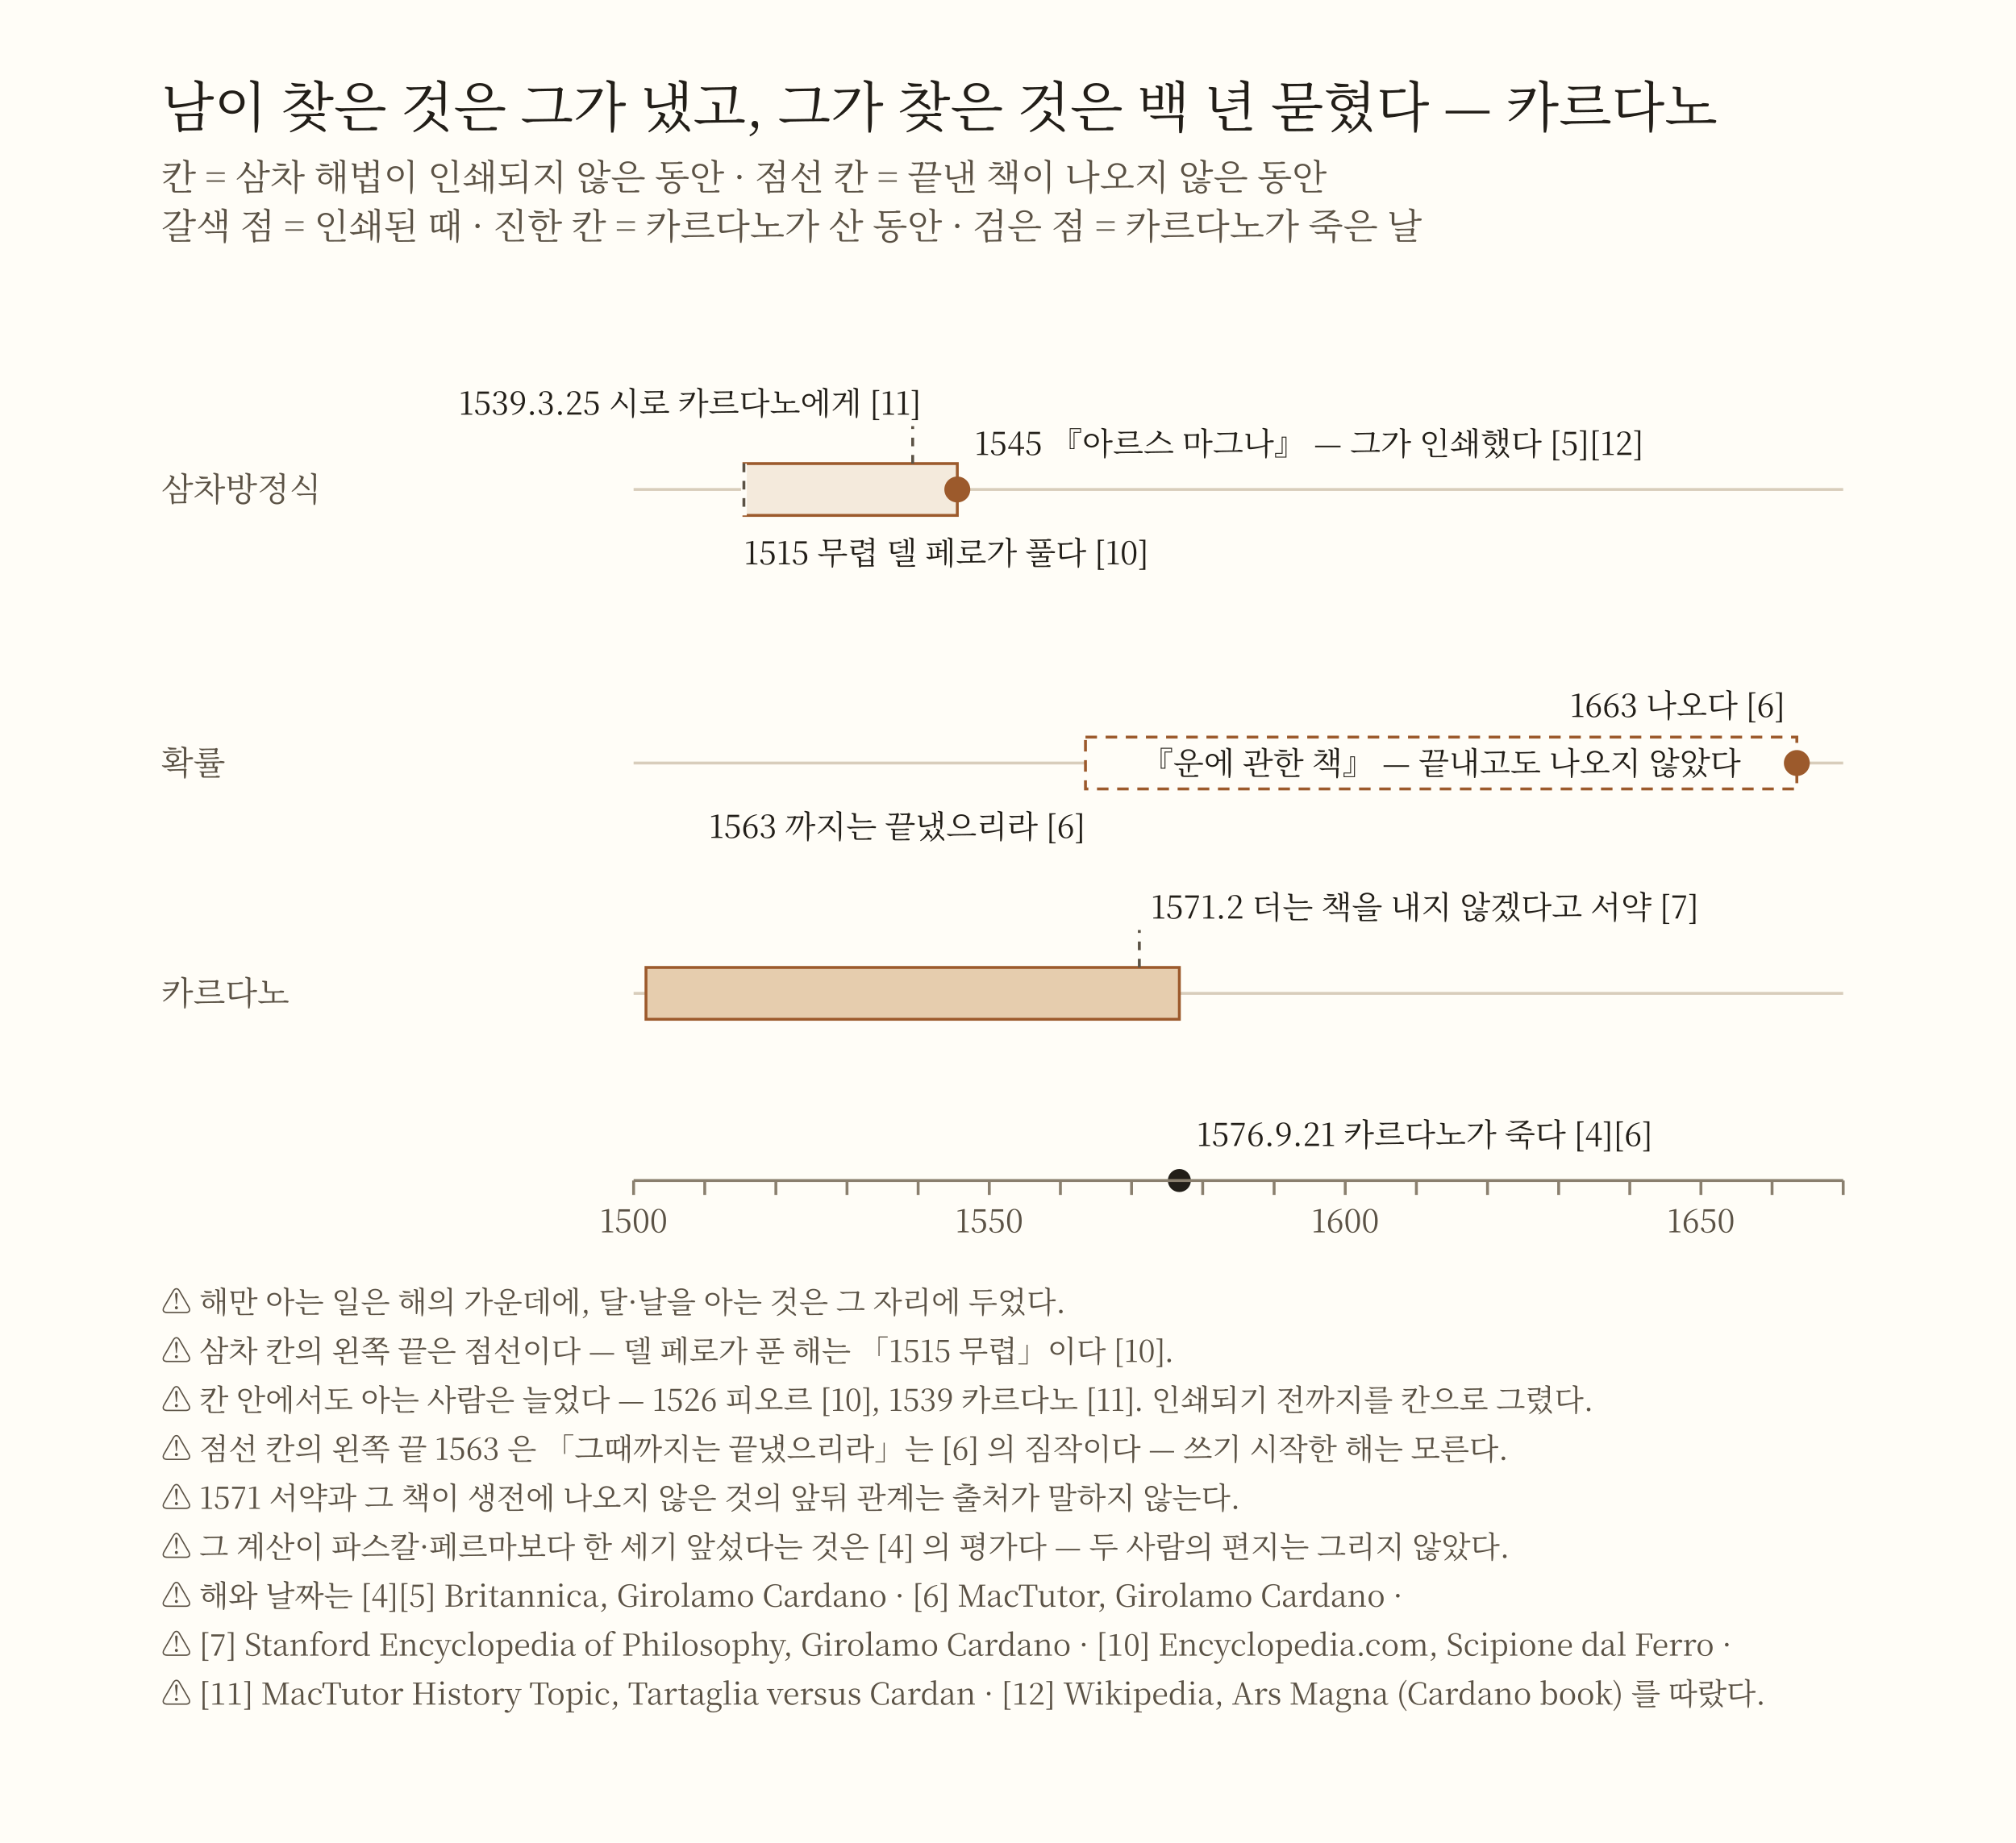
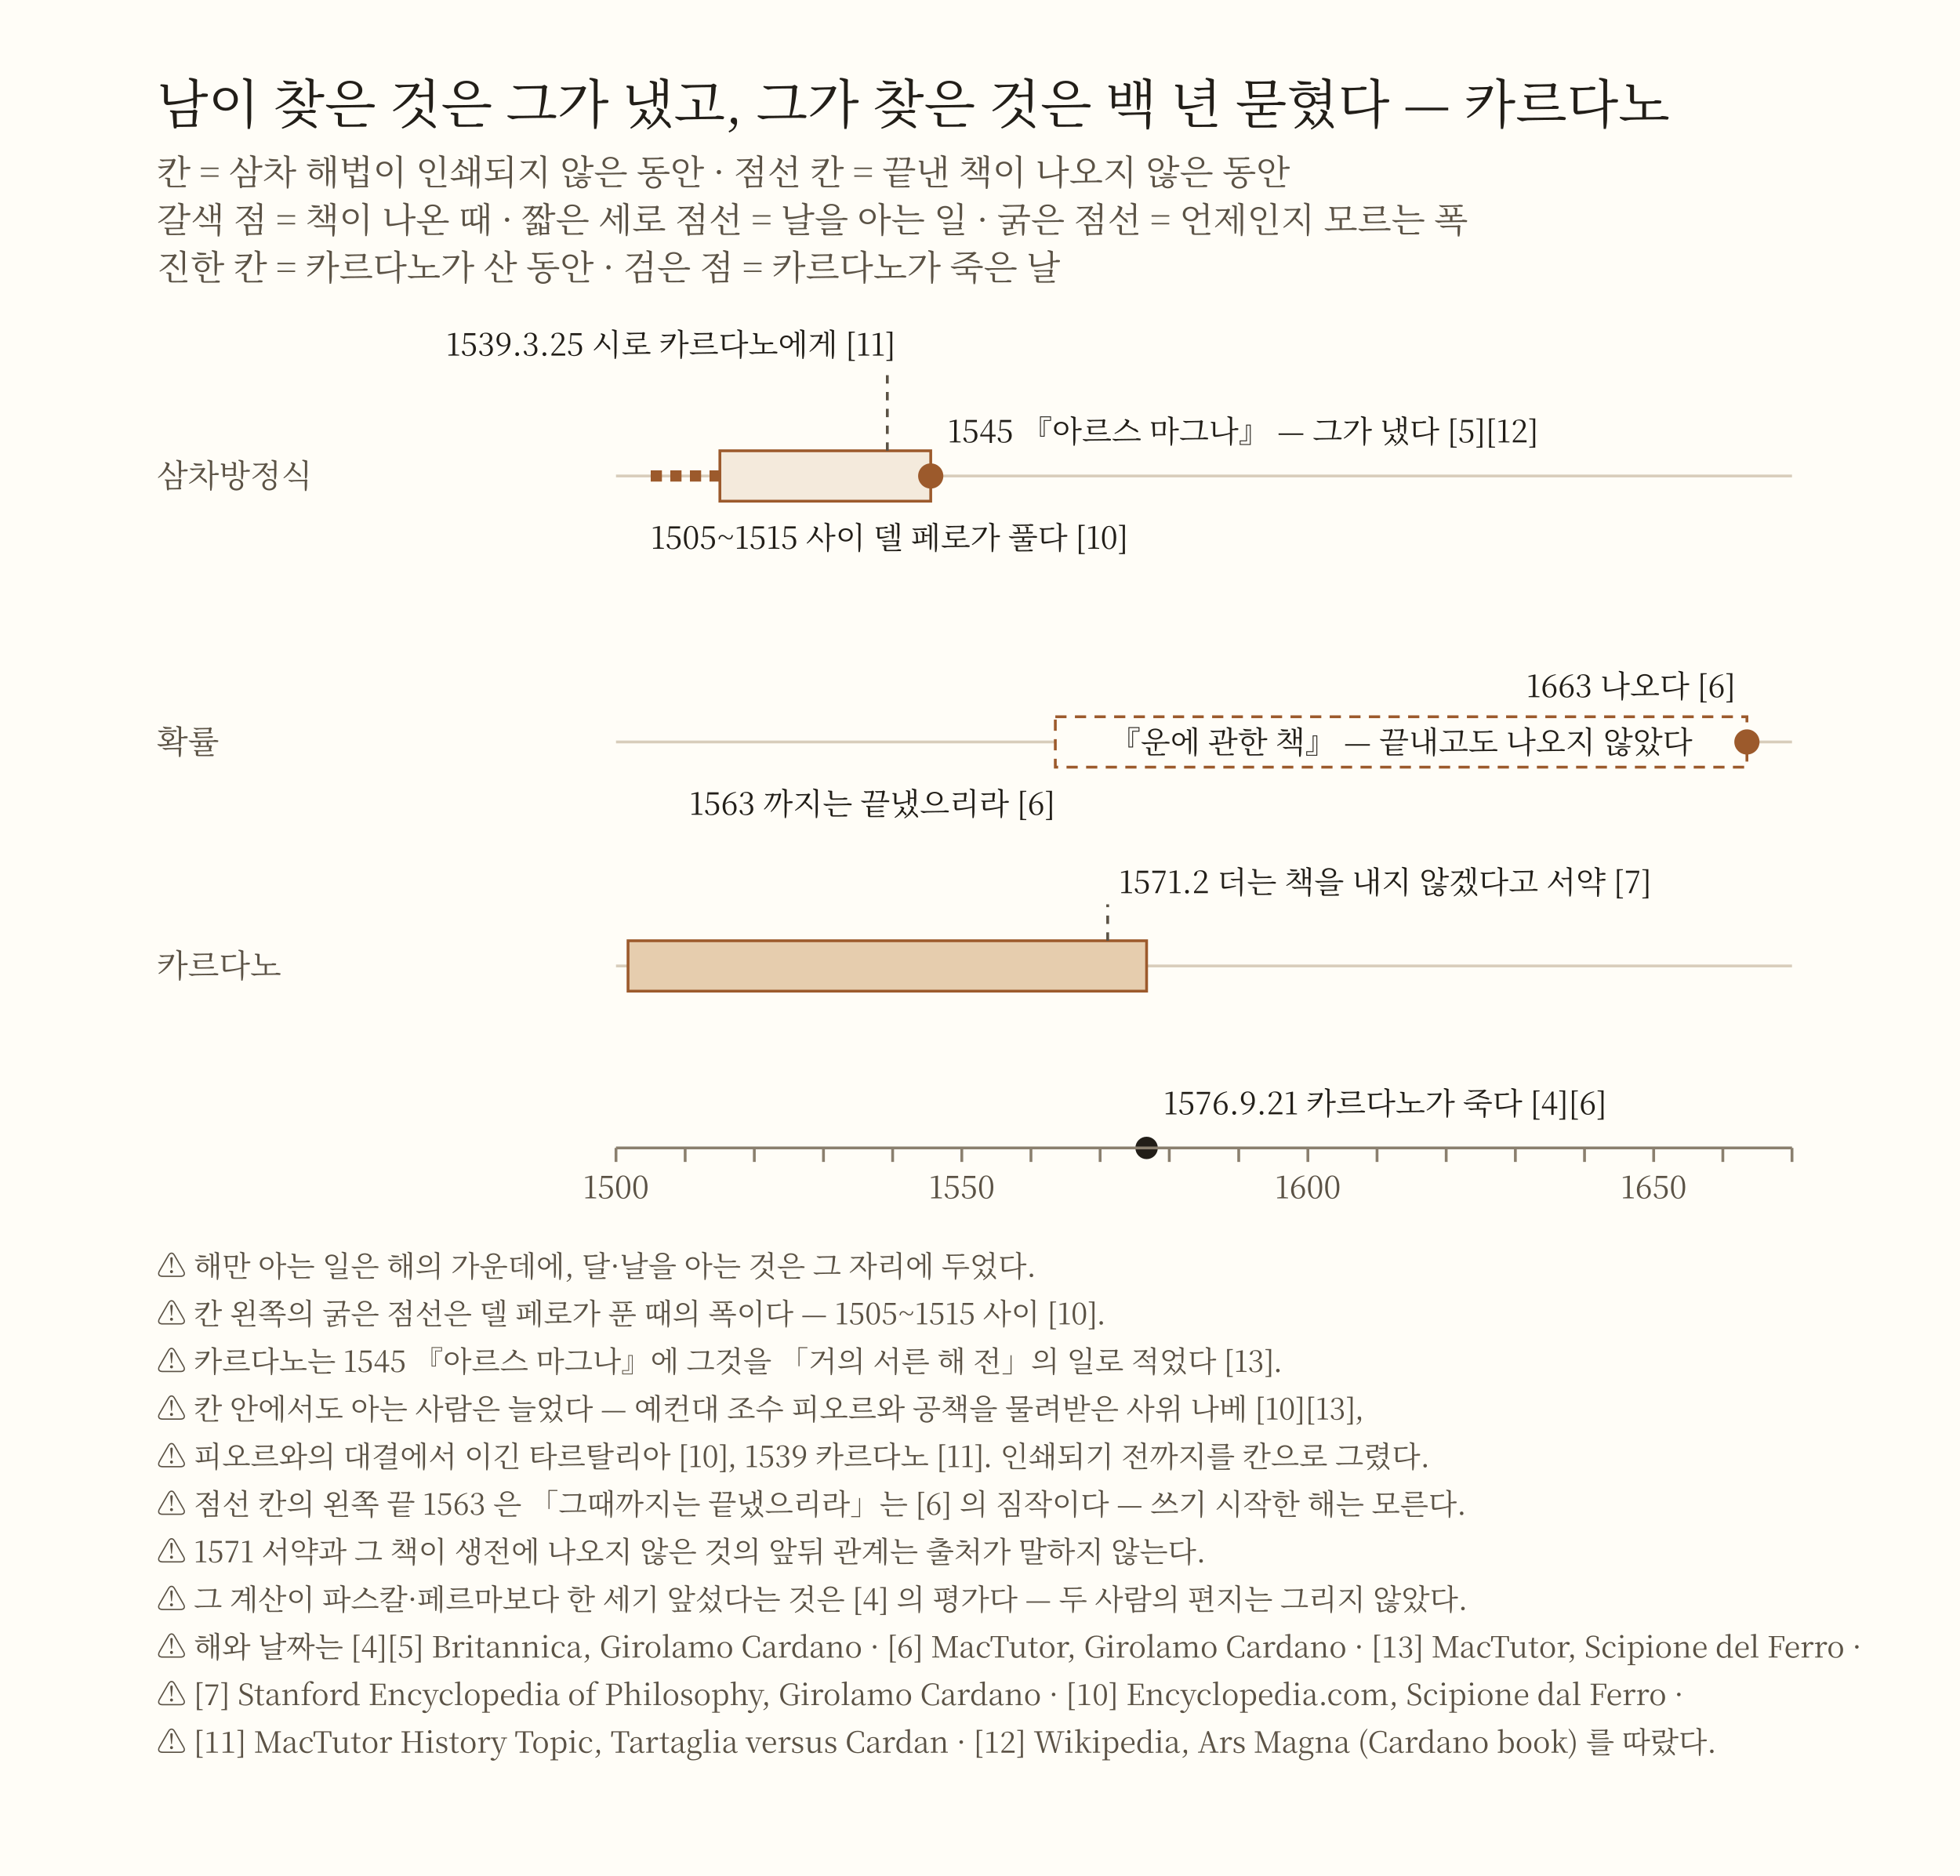
- <svg xmlns="http://www.w3.org/2000/svg" viewBox="0 0 700 640" width="700" height="640" role="img" aria-label="그림 위쪽에 「남이 찾은 것은 그가 냈고, 그가 찾은 것은 백 년 묻혔다 — 카르다노」라는 표제가 있고 그 아래에 두 줄로 칸은 삼차 해법이 인쇄되지 않은 동안, 점선 칸은 끝낸 책이 나오지 않은 동안, 갈색 점은 인쇄된 때, 진한 칸은 카르다노가 산 동안, 검은 점은 카르다노가 죽은 날이라는 부호표가 있다. 가로축은 열 해마다 눈금이 있고 1500년부터 1650년까지 쉰 해마다 숫자가 적혀 있다. 줄이 셋 있고 줄 이름은 왼쪽 끝에 삼차방정식, 확률, 카르다노라고 적혀 있다. 삼차방정식 줄에는 1515년 무렵부터 1545년까지 옅은 칸이 있고 칸의 왼쪽 끝은 점선이다. 칸 아래 왼쪽에 1515 무렵 델 페로가 풀다라고 적혀 있다. 칸 위 1539년 3월 25일 자리에 짧은 점선이 있고 그 왼쪽 위에 1539.3.25 시로 카르다노에게라고 적혀 있다. 칸 오른쪽 끝에 큰 갈색 점이 있고 그 오른쪽 위에 1545 아르스 마그나, 그가 인쇄했다라고 적혀 있다. 확률 줄에는 1563년부터 1663년까지 테두리만 점선인 긴 칸이 있고 칸 안에 운에 관한 책, 끝내고도 나오지 않았다라고 적혀 있다. 칸 왼쪽 끝 아래 왼쪽에 1563 까지는 끝냈으리라, 칸 오른쪽 끝의 큰 갈색 점 왼쪽 위에 1663 나오다라고 적혀 있다. 카르다노 줄에는 1501년 9월부터 1576년 9월 21일까지 진한 칸이 있고, 1571년 2월 자리 위에 짧은 점선과 1571.2 더는 책을 내지 않겠다고 서약이라고 적혀 있다. 가로축 위 1576년 9월 21일 자리에 검은 점이 있고 그 오른쪽 위에 1576.9.21 카르다노가 죽다라고 적혀 있다. 점선 칸은 이 점보다 여든일곱 해 오른쪽까지 이어진다. 아래에 단서가 아홉 줄 있다. 첫째, 해만 아는 일은 해의 가운데에, 달, 날을 아는 것은 그 자리에 두었다. 둘째, 삼차 칸의 왼쪽 끝은 점선이고 델 페로가 푼 해는 1515 무렵이다. 셋째, 칸 안에서도 아는 사람은 늘었고, 곧 1526 피오르와 1539 카르다노이며, 인쇄되기 전까지를 칸으로 그렸다. 넷째, 점선 칸의 왼쪽 끝 1563 은 그때까지는 끝냈으리라는 6번의 짐작이고 쓰기 시작한 해는 모른다. 다섯째, 1571 서약과 그 책이 생전에 나오지 않은 것의 앞뒤 관계는 출처가 말하지 않는다. 여섯째, 그 계산이 파스칼, 페르마보다 한 세기 앞섰다는 것은 4번의 평가이고 두 사람의 편지는 그리지 않았다. 일곱째부터 아홉째까지, 해와 날짜는 4번과 5번 Britannica, Girolamo Cardano, 6번 MacTutor, Girolamo Cardano, 7번 Stanford Encyclopedia of Philosophy, Girolamo Cardano, 10번 Encyclopedia.com, Scipione dal Ferro, 11번 MacTutor History Topic, Tartaglia versus Cardan, 12번 Wikipedia, Ars Magna (Cardano book) 를 따랐다">
+ <svg xmlns="http://www.w3.org/2000/svg" viewBox="0 0 700 670" width="700" height="670" role="img" aria-label="그림 위쪽에 「남이 찾은 것은 그가 냈고, 그가 찾은 것은 백 년 묻혔다 — 카르다노」라는 표제가 있고 그 아래에 세 줄로 칸은 삼차 해법이 인쇄되지 않은 동안, 점선 칸은 끝낸 책이 나오지 않은 동안, 갈색 점은 책이 나온 때, 짧은 세로 점선은 날을 아는 일, 굵은 점선은 언제인지 모르는 폭, 진한 칸은 카르다노가 산 동안, 검은 점은 카르다노가 죽은 날이라는 부호표가 있다. 가로축은 열 해마다 눈금이 있고 1500년부터 1650년까지 쉰 해마다 숫자가 적혀 있다. 줄이 셋 있고 줄 이름은 왼쪽 끝에 삼차방정식, 확률, 카르다노라고 적혀 있다. 삼차방정식 줄에는 1505년부터 1515년까지 굵은 점선이 있고 이어서 1545년까지 옅은 칸이 있다. 칸 아래 왼쪽에 1505~1515 사이 델 페로가 풀다라고 적혀 있다. 칸 위 1539년 3월 25일 자리에 긴 세로 점선이 있고 그 끝 왼쪽 위에 1539.3.25 시로 카르다노에게라고 적혀 있다. 칸 오른쪽 끝에 큰 갈색 점이 있고 그 오른쪽 위에 1545 아르스 마그나, 그가 냈다라고 적혀 있다. 확률 줄에는 1563년부터 1663년까지 테두리만 점선인 긴 칸이 있고 칸 안에 운에 관한 책, 끝내고도 나오지 않았다라고 적혀 있다. 칸 왼쪽 끝 아래 왼쪽에 1563 까지는 끝냈으리라, 칸 오른쪽 끝의 큰 갈색 점 왼쪽 위에 1663 나오다라고 적혀 있다. 카르다노 줄에는 가로축 1500 바로 오른쪽, 태어난 때부터 1576년 9월 21일까지 진한 칸이 있고, 1571년 2월 자리 위에 짧은 점선과 1571.2 더는 책을 내지 않겠다고 서약이라고 적혀 있다. 가로축 위 1576년 9월 21일 자리에 검은 점이 있고 그 오른쪽 위에 1576.9.21 카르다노가 죽다라고 적혀 있다. 점선 칸은 이 점보다 한참 오른쪽까지 이어진다. 아래에 단서가 열한 줄 있다. 첫째, 해만 아는 일은 해의 가운데에, 달, 날을 아는 것은 그 자리에 두었다. 둘째, 칸 왼쪽의 굵은 점선은 델 페로가 푼 때의 폭으로 1505~1515 사이다. 셋째, 카르다노는 1545 아르스 마그나에 그것을 거의 서른 해 전의 일로 적었다. 넷째와 다섯째, 칸 안에서도 아는 사람은 늘었고, 예컨대 조수 피오르와 공책을 물려받은 사위 나베, 피오르와의 대결에서 이긴 타르탈리아, 1539 카르다노이며, 인쇄되기 전까지를 칸으로 그렸다. 여섯째, 점선 칸의 왼쪽 끝 1563 은 그때까지는 끝냈으리라는 6번의 짐작이고 쓰기 시작한 해는 모른다. 일곱째, 1571 서약과 그 책이 생전에 나오지 않은 것의 앞뒤 관계는 출처가 말하지 않는다. 여덟째, 그 계산이 파스칼, 페르마보다 한 세기 앞섰다는 것은 4번의 평가이고 두 사람의 편지는 그리지 않았다. 아홉째부터 열한째까지, 해와 날짜는 4번과 5번 Britannica, Girolamo Cardano, 6번 MacTutor, Girolamo Cardano, 13번 MacTutor, Scipione del Ferro, 7번 Stanford Encyclopedia of Philosophy, Girolamo Cardano, 10번 Encyclopedia.com, Scipione dal Ferro, 11번 MacTutor History Topic, Tartaglia versus Cardan, 12번 Wikipedia, Ars Magna (Cardano book) 를 따랐다">
  <style>
    text{font-family:EB Garamond, Georgia, 'Noto Serif KR', 'Noto Serif CJK KR', NanumMyeongjo, Batang, AppleMyungjo, serif;fill:#221E18;}
    .h1{font-size:19px;} .h2{font-size:12.5px;fill:#5B5245;}
    .grp{font-size:11.5px;fill:#5B5245;}
    .ev{font-size:11px;} .yr{font-size:11px;fill:#5B5245;}
    .bg{fill:#FFFDF7;}
    .lane{stroke:#D8CDBB;stroke-width:1;}
    .seg{fill:#F4EADC;stroke:#9C5A2C;stroke-width:1;}
    .seg2{fill:#E6CDAE;stroke:#9C5A2C;stroke-width:1;}
    .mk{fill:#9C5A2C;} .bl{fill:#3A5C77;} .pt{fill:#221E18;}
    .dash{stroke:#5B5245;stroke-width:1;stroke-dasharray:3 3;}
    .brk{stroke:#5B5245;stroke-width:1.2;fill:none;}
    .axis{stroke:#8A7F6E;stroke-width:1;}
    .warn{font-size:10.5px;fill:#5B5245;}
  </style>
-   <rect class="bg" x="0" y="0" width="700" height="640" />
+   <rect class="bg" x="0" y="0" width="700" height="670" />
  <text class="h1" x="56" y="44" text-anchor="start">남이 찾은 것은 그가 냈고, 그가 찾은 것은 백 년 묻혔다 — 카르다노</text>
  <text class="h2" x="56" y="66" text-anchor="start">칸 = 삼차 해법이 인쇄되지 않은 동안 · 점선 칸 = 끝낸 책이 나오지 않은 동안</text>
-   <text class="h2" x="56" y="83" text-anchor="start">갈색 점 = 인쇄된 때 · 진한 칸 = 카르다노가 산 동안 · 검은 점 = 카르다노가 죽은 날</text>
+   <text class="h2" x="56" y="83" text-anchor="start">갈색 점 = 책이 나온 때 · 짧은 세로 점선 = 날을 아는 일 · 굵은 점선 = 언제인지 모르는 폭</text>
+   <text class="h2" x="56" y="100" text-anchor="start">진한 칸 = 카르다노가 산 동안 · 검은 점 = 카르다노가 죽은 날</text>
  <line class="lane" x1="220" y1="170" x2="640" y2="170" />
  <text class="grp" x="56" y="174" text-anchor="start">삼차방정식</text>
  <line class="lane" x1="220" y1="265" x2="640" y2="265" />
  <text class="grp" x="56" y="269" text-anchor="start">확률</text>
  <line class="lane" x1="220" y1="345" x2="640" y2="345" />
  <text class="grp" x="56" y="349" text-anchor="start">카르다노</text>
-   <rect class="seg" x="258.3" y="161" width="74.1" height="18" />
-   <line x1="258.3" y1="161" x2="258.3" y2="179" stroke="#FFFDF7" stroke-width="2" />
-   <line class="dash" x1="258.3" y1="161" x2="258.3" y2="179" />
-   <line class="dash" x1="316.9" y1="161" x2="316.9" y2="148" />
-   <text class="ev" x="319.9" y="144" text-anchor="end">1539.3.25 시로 카르다노에게 [11]</text>
-   <text class="ev" x="258.3" y="196" text-anchor="start">1515 무렵 델 페로가 풀다 [10]</text>
+   <line x1="232.4" y1="170" x2="257.1" y2="170" stroke="#9C5A2C" stroke-width="4" stroke-dasharray="4 3" />
+   <rect class="seg" x="257.1" y="161" width="75.3" height="18" />
+   <line class="dash" x1="316.9" y1="161" x2="316.9" y2="132" />
+   <text class="ev" x="319.9" y="127" text-anchor="end">1539.3.25 시로 카르다노에게 [11]</text>
+   <text class="ev" x="232.4" y="196" text-anchor="start">1505~1515 사이 델 페로가 풀다 [10]</text>
  <circle class="mk" cx="332.4" cy="170" r="4.5" />
-   <text class="ev" x="338.4" y="158" text-anchor="start">1545 『아르스 마그나』 — 그가 인쇄했다 [5][12]</text>
+   <text class="ev" x="338.4" y="158" text-anchor="start">1545 『아르스 마그나』 — 그가 냈다 [5][12]</text>
  <rect x="376.9" y="256" width="247.0" height="18" fill="#FFFDF7" stroke="#9C5A2C" stroke-width="1" stroke-dasharray="4 3" />
  <text class="ev" x="500.4" y="269" text-anchor="middle">『운에 관한 책』 — 끝내고도 나오지 않았다</text>
  <circle class="mk" cx="623.9" cy="265" r="4.5" />
  <text class="ev" x="619.9" y="249" text-anchor="end">1663 나오다 [6]</text>
  <text class="ev" x="376.9" y="291" text-anchor="end">1563 까지는 끝냈으리라 [6]</text>
  <rect class="seg2" x="224.3" y="336" width="185.2" height="18" />
  <line class="dash" x1="395.6" y1="336" x2="395.6" y2="323" />
  <text class="ev" x="399.6" y="319" text-anchor="start">1571.2 더는 책을 내지 않겠다고 서약 [7]</text>
  <circle class="pt" cx="409.5" cy="410" r="4" />
  <text class="ev" x="415.5" y="398" text-anchor="start">1576.9.21 카르다노가 죽다 [4][6]</text>
  <line class="axis" x1="220" y1="410" x2="640" y2="410" />
  <line class="axis" x1="220.0" y1="410" x2="220.0" y2="415" />
  <text class="yr" x="220.0" y="428" text-anchor="middle">1500</text>
  <line class="axis" x1="244.7" y1="410" x2="244.7" y2="415" />
  <line class="axis" x1="269.4" y1="410" x2="269.4" y2="415" />
  <line class="axis" x1="294.1" y1="410" x2="294.1" y2="415" />
  <line class="axis" x1="318.8" y1="410" x2="318.8" y2="415" />
  <line class="axis" x1="343.5" y1="410" x2="343.5" y2="415" />
  <text class="yr" x="343.5" y="428" text-anchor="middle">1550</text>
  <line class="axis" x1="368.2" y1="410" x2="368.2" y2="415" />
  <line class="axis" x1="392.9" y1="410" x2="392.9" y2="415" />
  <line class="axis" x1="417.6" y1="410" x2="417.6" y2="415" />
  <line class="axis" x1="442.4" y1="410" x2="442.4" y2="415" />
  <line class="axis" x1="467.1" y1="410" x2="467.1" y2="415" />
  <text class="yr" x="467.1" y="428" text-anchor="middle">1600</text>
  <line class="axis" x1="491.8" y1="410" x2="491.8" y2="415" />
  <line class="axis" x1="516.5" y1="410" x2="516.5" y2="415" />
  <line class="axis" x1="541.2" y1="410" x2="541.2" y2="415" />
  <line class="axis" x1="565.9" y1="410" x2="565.9" y2="415" />
  <line class="axis" x1="590.6" y1="410" x2="590.6" y2="415" />
  <text class="yr" x="590.6" y="428" text-anchor="middle">1650</text>
  <line class="axis" x1="615.3" y1="410" x2="615.3" y2="415" />
  <line class="axis" x1="640.0" y1="410" x2="640.0" y2="415" />
  <text class="warn" x="56" y="456">⚠ 해만 아는 일은 해의 가운데에, 달·날을 아는 것은 그 자리에 두었다.</text>
-   <text class="warn" x="56" y="473">⚠ 삼차 칸의 왼쪽 끝은 점선이다 — 델 페로가 푼 해는 「1515 무렵」이다 [10].</text>
-   <text class="warn" x="56" y="490">⚠ 칸 안에서도 아는 사람은 늘었다 — 1526 피오르 [10], 1539 카르다노 [11]. 인쇄되기 전까지를 칸으로 그렸다.</text>
-   <text class="warn" x="56" y="507">⚠ 점선 칸의 왼쪽 끝 1563 은 「그때까지는 끝냈으리라」는 [6] 의 짐작이다 — 쓰기 시작한 해는 모른다.</text>
-   <text class="warn" x="56" y="524">⚠ 1571 서약과 그 책이 생전에 나오지 않은 것의 앞뒤 관계는 출처가 말하지 않는다.</text>
-   <text class="warn" x="56" y="541">⚠ 그 계산이 파스칼·페르마보다 한 세기 앞섰다는 것은 [4] 의 평가다 — 두 사람의 편지는 그리지 않았다.</text>
-   <text class="warn" x="56" y="558">⚠ 해와 날짜는 [4][5] Britannica, Girolamo Cardano · [6] MacTutor, Girolamo Cardano ·</text>
-   <text class="warn" x="56" y="575">⚠ [7] Stanford Encyclopedia of Philosophy, Girolamo Cardano · [10] Encyclopedia.com, Scipione dal Ferro ·</text>
-   <text class="warn" x="56" y="592">⚠ [11] MacTutor History Topic, Tartaglia versus Cardan · [12] Wikipedia, Ars Magna (Cardano book) 를 따랐다.</text>
+   <text class="warn" x="56" y="473">⚠ 칸 왼쪽의 굵은 점선은 델 페로가 푼 때의 폭이다 — 1505~1515 사이 [10].</text>
+   <text class="warn" x="56" y="490">⚠ 카르다노는 1545 『아르스 마그나』에 그것을 「거의 서른 해 전」의 일로 적었다 [13].</text>
+   <text class="warn" x="56" y="507">⚠ 칸 안에서도 아는 사람은 늘었다 — 예컨대 조수 피오르와 공책을 물려받은 사위 나베 [10][13],</text>
+   <text class="warn" x="56" y="524">⚠ 피오르와의 대결에서 이긴 타르탈리아 [10], 1539 카르다노 [11]. 인쇄되기 전까지를 칸으로 그렸다.</text>
+   <text class="warn" x="56" y="541">⚠ 점선 칸의 왼쪽 끝 1563 은 「그때까지는 끝냈으리라」는 [6] 의 짐작이다 — 쓰기 시작한 해는 모른다.</text>
+   <text class="warn" x="56" y="558">⚠ 1571 서약과 그 책이 생전에 나오지 않은 것의 앞뒤 관계는 출처가 말하지 않는다.</text>
+   <text class="warn" x="56" y="575">⚠ 그 계산이 파스칼·페르마보다 한 세기 앞섰다는 것은 [4] 의 평가다 — 두 사람의 편지는 그리지 않았다.</text>
+   <text class="warn" x="56" y="592">⚠ 해와 날짜는 [4][5] Britannica, Girolamo Cardano · [6] MacTutor, Girolamo Cardano · [13] MacTutor, Scipione del Ferro ·</text>
+   <text class="warn" x="56" y="609">⚠ [7] Stanford Encyclopedia of Philosophy, Girolamo Cardano · [10] Encyclopedia.com, Scipione dal Ferro ·</text>
+   <text class="warn" x="56" y="626">⚠ [11] MacTutor History Topic, Tartaglia versus Cardan · [12] Wikipedia, Ars Magna (Cardano book) 를 따랐다.</text>
</svg>
